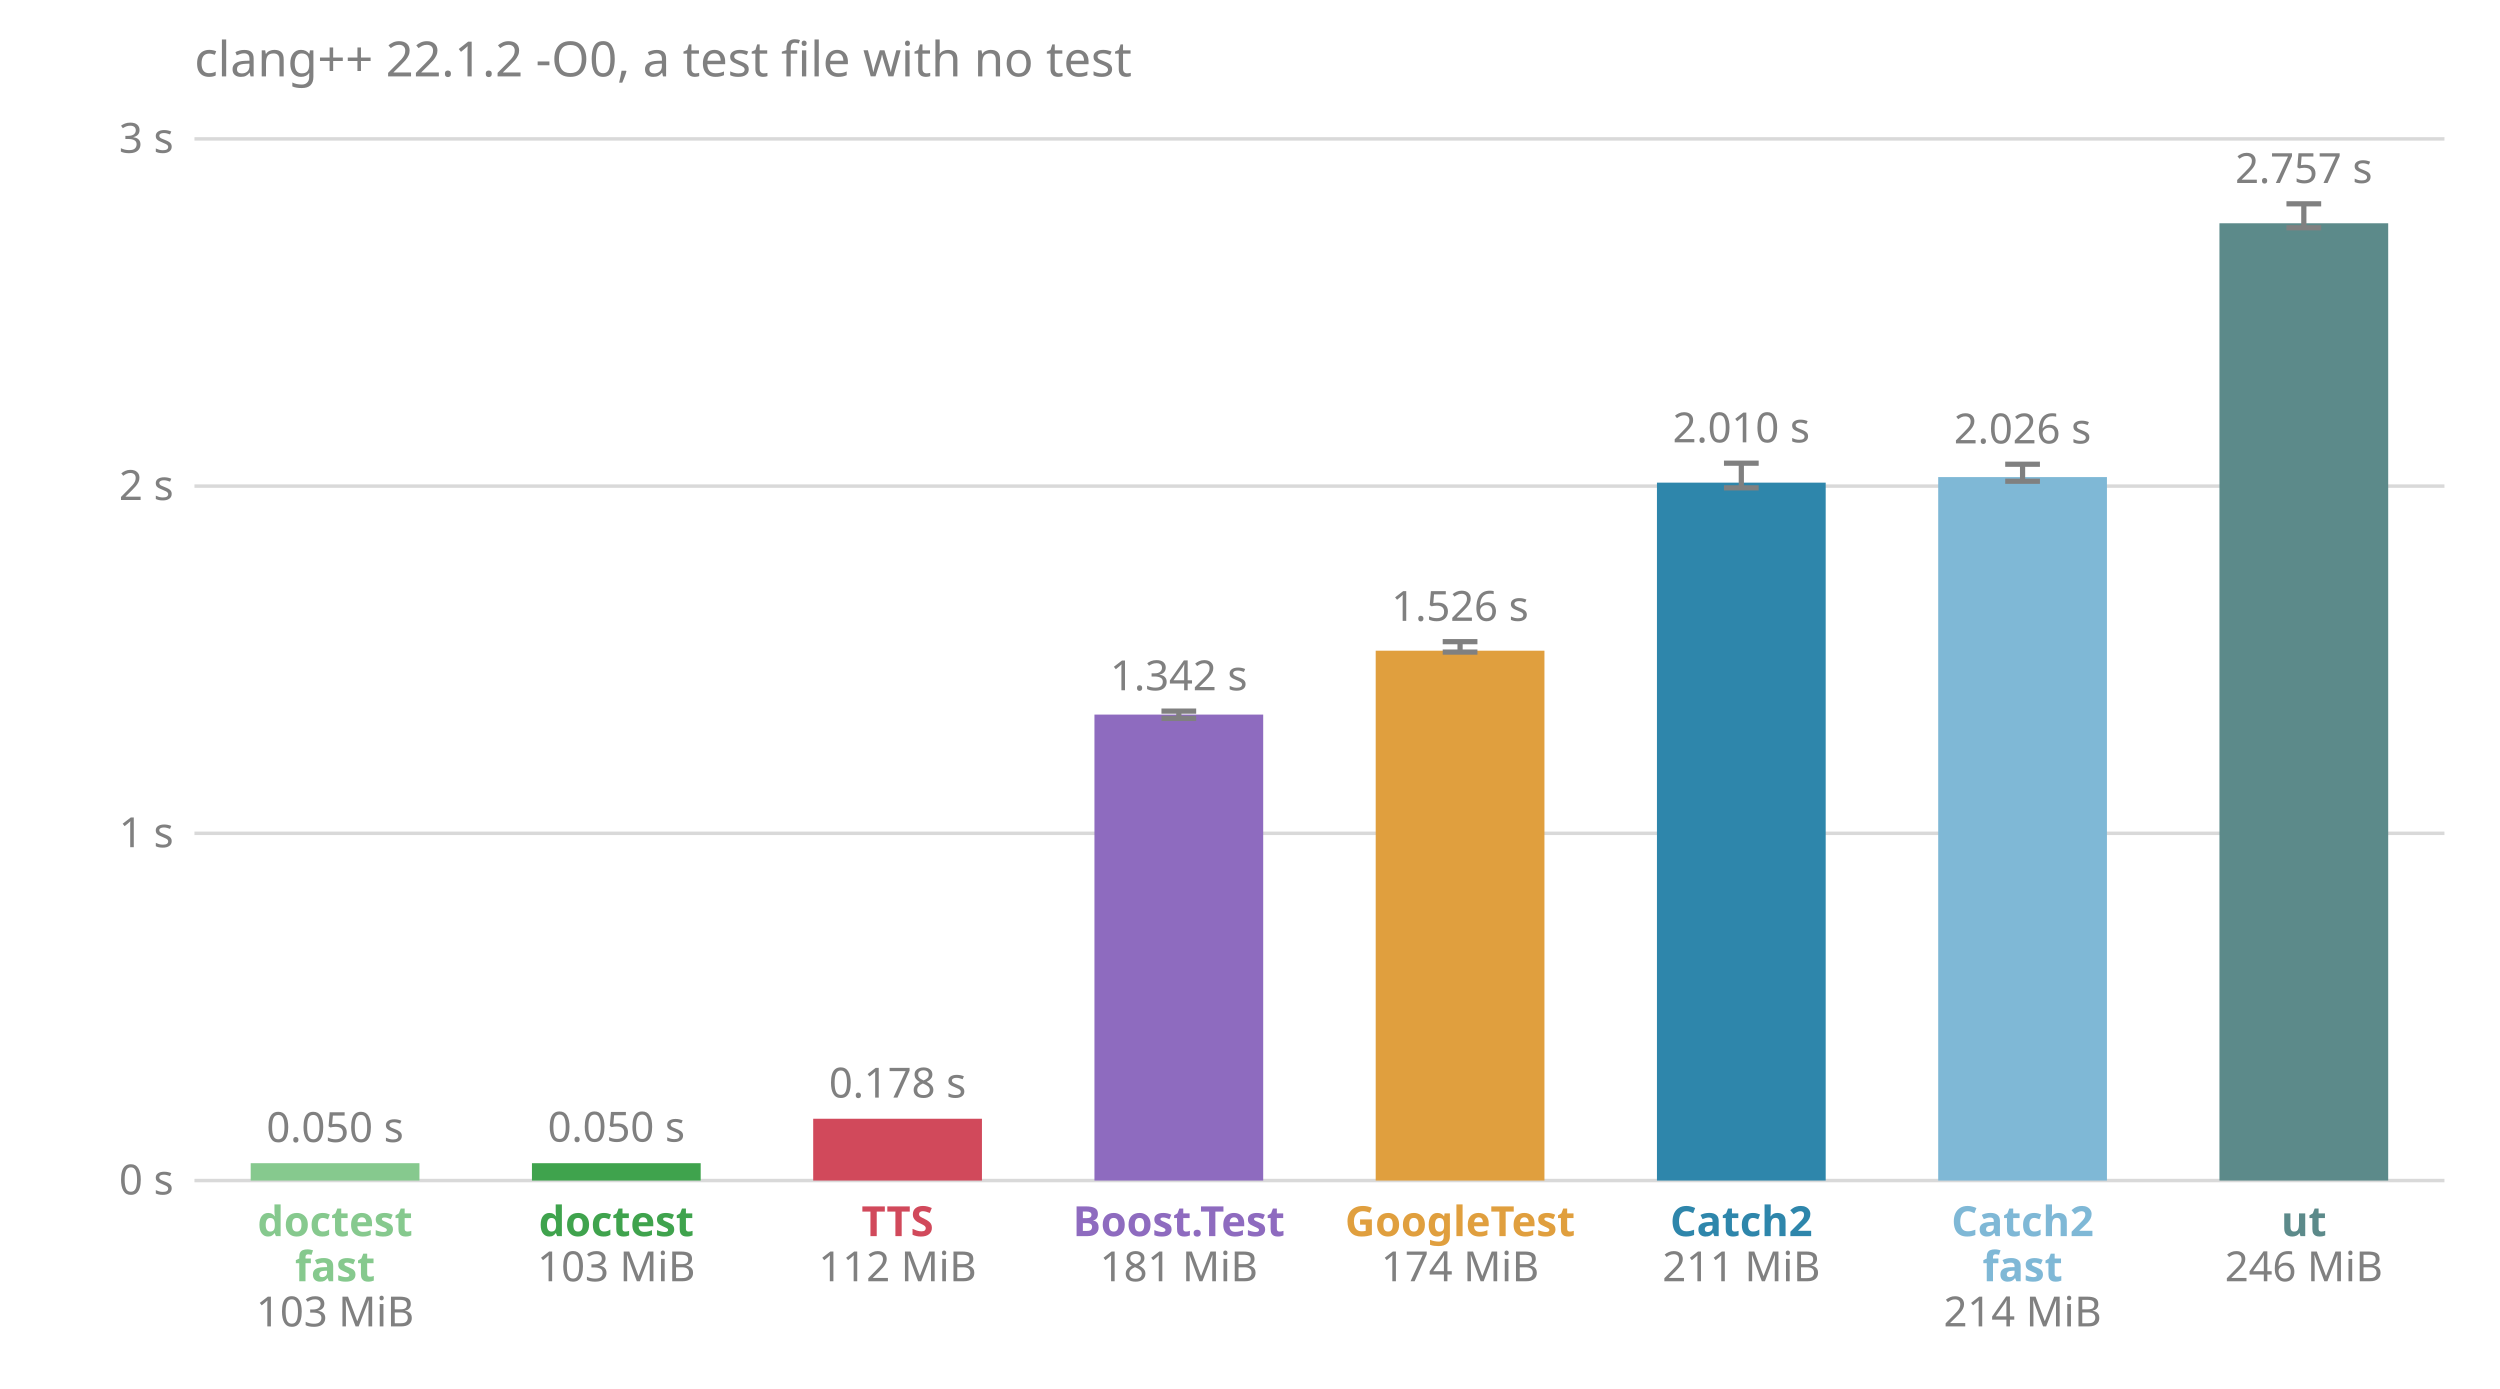
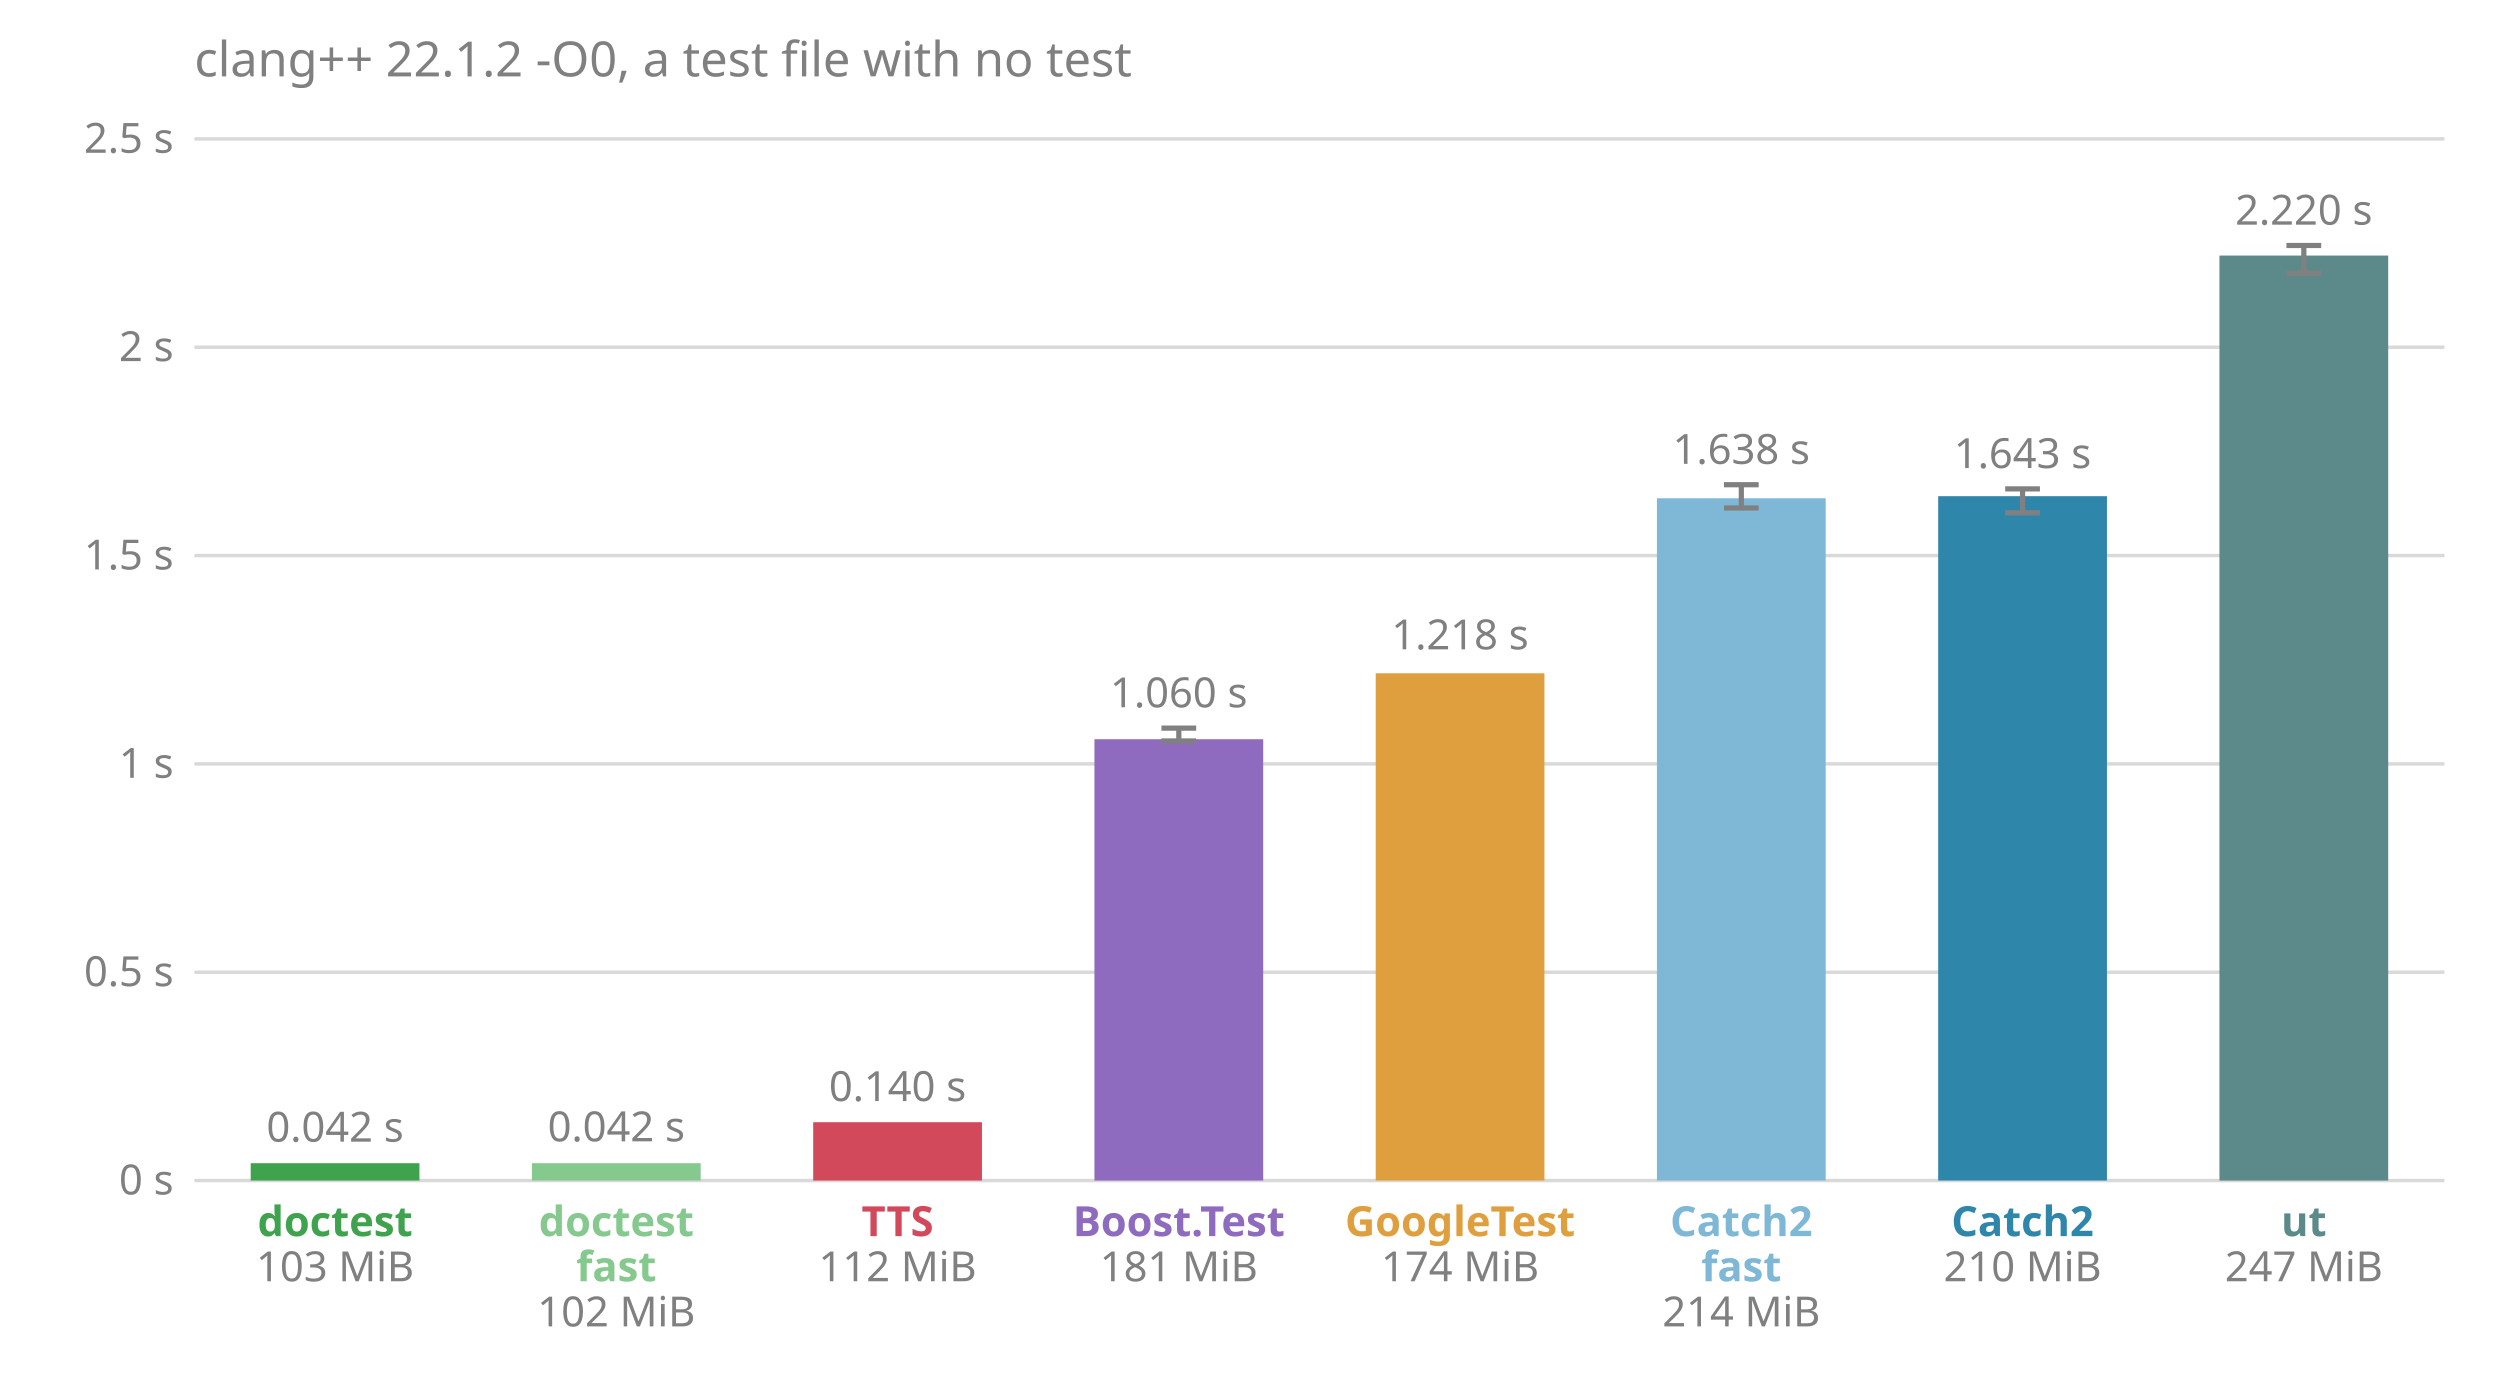
<svg xmlns="http://www.w3.org/2000/svg" viewBox="0 0 720 400" font-family="sans-serif" font-size="12">
  <text x="56.0" y="22.0" fill="#808080" font-size="14">clang++ 22.1.2 -O0, a test file with no test</text>
  <line x1="56.0" x2="704.0" y1="340.0" y2="340.0" stroke="#808080" stroke-opacity="0.3" />
  <text x="50.0" y="344.0" fill="#808080" text-anchor="end">0 s</text>
-   <line x1="56.0" x2="704.0" y1="240.0" y2="240.0" stroke="#808080" stroke-opacity="0.3" />
-   <text x="50.0" y="244.0" fill="#808080" text-anchor="end">1 s</text>
-   <line x1="56.0" x2="704.0" y1="140.0" y2="140.0" stroke="#808080" stroke-opacity="0.3" />
-   <text x="50.0" y="144.0" fill="#808080" text-anchor="end">2 s</text>
+   <line x1="56.0" x2="704.0" y1="280.0" y2="280.0" stroke="#808080" stroke-opacity="0.3" />
+   <text x="50.0" y="284.0" fill="#808080" text-anchor="end">0.5 s</text>
+   <line x1="56.0" x2="704.0" y1="220.0" y2="220.0" stroke="#808080" stroke-opacity="0.3" />
+   <text x="50.0" y="224.0" fill="#808080" text-anchor="end">1 s</text>
+   <line x1="56.0" x2="704.0" y1="160.0" y2="160.0" stroke="#808080" stroke-opacity="0.3" />
+   <text x="50.0" y="164.0" fill="#808080" text-anchor="end">1.5 s</text>
+   <line x1="56.0" x2="704.0" y1="100.0" y2="100.0" stroke="#808080" stroke-opacity="0.3" />
+   <text x="50.0" y="104.0" fill="#808080" text-anchor="end">2 s</text>
  <line x1="56.0" x2="704.0" y1="40.0" y2="40.0" stroke="#808080" stroke-opacity="0.3" />
-   <text x="50.0" y="44.0" fill="#808080" text-anchor="end">3 s</text>
-   <rect x="72.2" y="335.0" width="48.6" height="5.0" fill="#86c98e" />
-   <text x="96.5" y="328.9" fill="#808080" text-anchor="middle">0.050 s</text>
-   <text x="96.5" y="356.0" fill="#86c98e" font-weight="bold" text-anchor="middle">doctest</text>
-   <text x="96.5" y="369.0" fill="#86c98e" font-weight="bold" text-anchor="middle">fast</text>
-   <text x="96.5" y="382.0" fill="#808080" text-anchor="middle">103 MiB</text>
-   <rect x="153.2" y="335.0" width="48.6" height="5.0" fill="#3fa34d" />
-   <text x="177.5" y="328.8" fill="#808080" text-anchor="middle">0.050 s</text>
-   <text x="177.5" y="356.0" fill="#3fa34d" font-weight="bold" text-anchor="middle">doctest</text>
-   <text x="177.5" y="369.0" fill="#808080" text-anchor="middle">103 MiB</text>
-   <rect x="234.2" y="322.2" width="48.6" height="17.8" fill="#d1495b" />
-   <text x="258.5" y="316.1" fill="#808080" text-anchor="middle">0.178 s</text>
+   <text x="50.0" y="44.0" fill="#808080" text-anchor="end">2.5 s</text>
+   <rect x="72.2" y="335.0" width="48.6" height="5.0" fill="#3fa34d" />
+   <text x="96.5" y="328.8" fill="#808080" text-anchor="middle">0.042 s</text>
+   <text x="96.5" y="356.0" fill="#3fa34d" font-weight="bold" text-anchor="middle">doctest</text>
+   <text x="96.5" y="369.0" fill="#808080" text-anchor="middle">103 MiB</text>
+   <rect x="153.2" y="335.0" width="48.6" height="5.0" fill="#86c98e" />
+   <text x="177.5" y="328.7" fill="#808080" text-anchor="middle">0.042 s</text>
+   <text x="177.5" y="356.0" fill="#86c98e" font-weight="bold" text-anchor="middle">doctest</text>
+   <text x="177.5" y="369.0" fill="#86c98e" font-weight="bold" text-anchor="middle">fast</text>
+   <text x="177.5" y="382.0" fill="#808080" text-anchor="middle">102 MiB</text>
+   <rect x="234.2" y="323.2" width="48.6" height="16.8" fill="#d1495b" />
+   <text x="258.5" y="317.1" fill="#808080" text-anchor="middle">0.140 s</text>
  <text x="258.5" y="356.0" fill="#d1495b" font-weight="bold" text-anchor="middle">TTS</text>
  <text x="258.5" y="369.0" fill="#808080" text-anchor="middle">112 MiB</text>
-   <rect x="315.2" y="205.8" width="48.6" height="134.2" fill="#8e6bbf" />
-   <line x1="339.5" x2="339.5" y1="206.9" y2="204.8" stroke="#808080" stroke-width="1.5" />
-   <line x1="334.5" x2="344.5" y1="206.9" y2="206.9" stroke="#808080" stroke-width="1.5" />
-   <line x1="334.5" x2="344.5" y1="204.8" y2="204.8" stroke="#808080" stroke-width="1.5" />
-   <text x="339.5" y="198.8" fill="#808080" text-anchor="middle">1.342 s</text>
+   <rect x="315.2" y="212.9" width="48.6" height="127.1" fill="#8e6bbf" />
+   <line x1="339.5" x2="339.5" y1="213.4" y2="209.7" stroke="#808080" stroke-width="1.5" />
+   <line x1="334.5" x2="344.5" y1="213.4" y2="213.4" stroke="#808080" stroke-width="1.5" />
+   <line x1="334.5" x2="344.5" y1="209.7" y2="209.7" stroke="#808080" stroke-width="1.5" />
+   <text x="339.5" y="203.7" fill="#808080" text-anchor="middle">1.060 s</text>
  <text x="339.5" y="356.0" fill="#8e6bbf" font-weight="bold" text-anchor="middle">Boost.Test</text>
  <text x="339.5" y="369.0" fill="#808080" text-anchor="middle">181 MiB</text>
-   <rect x="396.2" y="187.4" width="48.6" height="152.6" fill="#e09f3e" />
-   <line x1="420.5" x2="420.5" y1="187.8" y2="184.8" stroke="#808080" stroke-width="1.5" />
-   <line x1="415.5" x2="425.5" y1="187.8" y2="187.8" stroke="#808080" stroke-width="1.5" />
-   <line x1="415.5" x2="425.5" y1="184.8" y2="184.8" stroke="#808080" stroke-width="1.5" />
-   <text x="420.5" y="178.8" fill="#808080" text-anchor="middle">1.526 s</text>
+   <rect x="396.2" y="193.9" width="48.6" height="146.1" fill="#e09f3e" />
+   <text x="420.5" y="187.0" fill="#808080" text-anchor="middle">1.218 s</text>
  <text x="420.5" y="356.0" fill="#e09f3e" font-weight="bold" text-anchor="middle">GoogleTest</text>
  <text x="420.5" y="369.0" fill="#808080" text-anchor="middle">174 MiB</text>
-   <rect x="477.2" y="139.0" width="48.6" height="201.0" fill="#2e86ab" />
-   <line x1="501.5" x2="501.5" y1="140.5" y2="133.4" stroke="#808080" stroke-width="1.5" />
-   <line x1="496.5" x2="506.5" y1="140.5" y2="140.5" stroke="#808080" stroke-width="1.5" />
-   <line x1="496.5" x2="506.5" y1="133.4" y2="133.4" stroke="#808080" stroke-width="1.5" />
-   <text x="501.5" y="127.4" fill="#808080" text-anchor="middle">2.010 s</text>
-   <text x="501.5" y="356.0" fill="#2e86ab" font-weight="bold" text-anchor="middle">Catch2</text>
-   <text x="501.5" y="369.0" fill="#808080" text-anchor="middle">211 MiB</text>
-   <rect x="558.2" y="137.4" width="48.6" height="202.6" fill="#7fb8d6" />
-   <line x1="582.5" x2="582.5" y1="138.6" y2="133.7" stroke="#808080" stroke-width="1.5" />
-   <line x1="577.5" x2="587.5" y1="138.6" y2="138.6" stroke="#808080" stroke-width="1.5" />
-   <line x1="577.5" x2="587.5" y1="133.7" y2="133.7" stroke="#808080" stroke-width="1.5" />
-   <text x="582.5" y="127.7" fill="#808080" text-anchor="middle">2.026 s</text>
-   <text x="582.5" y="356.0" fill="#7fb8d6" font-weight="bold" text-anchor="middle">Catch2</text>
-   <text x="582.5" y="369.0" fill="#7fb8d6" font-weight="bold" text-anchor="middle">fast</text>
-   <text x="582.5" y="382.0" fill="#808080" text-anchor="middle">214 MiB</text>
-   <rect x="639.2" y="64.3" width="48.6" height="275.7" fill="#5c8a8a" />
-   <line x1="663.5" x2="663.5" y1="65.6" y2="58.7" stroke="#808080" stroke-width="1.5" />
-   <line x1="658.5" x2="668.5" y1="65.6" y2="65.6" stroke="#808080" stroke-width="1.5" />
-   <line x1="658.5" x2="668.5" y1="58.7" y2="58.7" stroke="#808080" stroke-width="1.5" />
-   <text x="663.5" y="52.7" fill="#808080" text-anchor="middle">2.757 s</text>
+   <rect x="477.2" y="143.5" width="48.6" height="196.5" fill="#7fb8d6" />
+   <line x1="501.5" x2="501.5" y1="146.3" y2="139.6" stroke="#808080" stroke-width="1.5" />
+   <line x1="496.5" x2="506.5" y1="146.3" y2="146.3" stroke="#808080" stroke-width="1.5" />
+   <line x1="496.5" x2="506.5" y1="139.6" y2="139.6" stroke="#808080" stroke-width="1.5" />
+   <text x="501.5" y="133.6" fill="#808080" text-anchor="middle">1.638 s</text>
+   <text x="501.5" y="356.0" fill="#7fb8d6" font-weight="bold" text-anchor="middle">Catch2</text>
+   <text x="501.5" y="369.0" fill="#7fb8d6" font-weight="bold" text-anchor="middle">fast</text>
+   <text x="501.5" y="382.0" fill="#808080" text-anchor="middle">214 MiB</text>
+   <rect x="558.2" y="142.9" width="48.6" height="197.1" fill="#2e86ab" />
+   <line x1="582.5" x2="582.5" y1="147.7" y2="140.8" stroke="#808080" stroke-width="1.5" />
+   <line x1="577.5" x2="587.5" y1="147.7" y2="147.7" stroke="#808080" stroke-width="1.5" />
+   <line x1="577.5" x2="587.5" y1="140.8" y2="140.8" stroke="#808080" stroke-width="1.5" />
+   <text x="582.5" y="134.8" fill="#808080" text-anchor="middle">1.643 s</text>
+   <text x="582.5" y="356.0" fill="#2e86ab" font-weight="bold" text-anchor="middle">Catch2</text>
+   <text x="582.5" y="369.0" fill="#808080" text-anchor="middle">210 MiB</text>
+   <rect x="639.2" y="73.6" width="48.6" height="266.4" fill="#5c8a8a" />
+   <line x1="663.5" x2="663.5" y1="78.7" y2="70.7" stroke="#808080" stroke-width="1.5" />
+   <line x1="658.5" x2="668.5" y1="78.7" y2="78.7" stroke="#808080" stroke-width="1.5" />
+   <line x1="658.5" x2="668.5" y1="70.7" y2="70.7" stroke="#808080" stroke-width="1.5" />
+   <text x="663.5" y="64.7" fill="#808080" text-anchor="middle">2.220 s</text>
  <text x="663.5" y="356.0" fill="#5c8a8a" font-weight="bold" text-anchor="middle">ut</text>
-   <text x="663.5" y="369.0" fill="#808080" text-anchor="middle">246 MiB</text>
+   <text x="663.5" y="369.0" fill="#808080" text-anchor="middle">247 MiB</text>
</svg>
